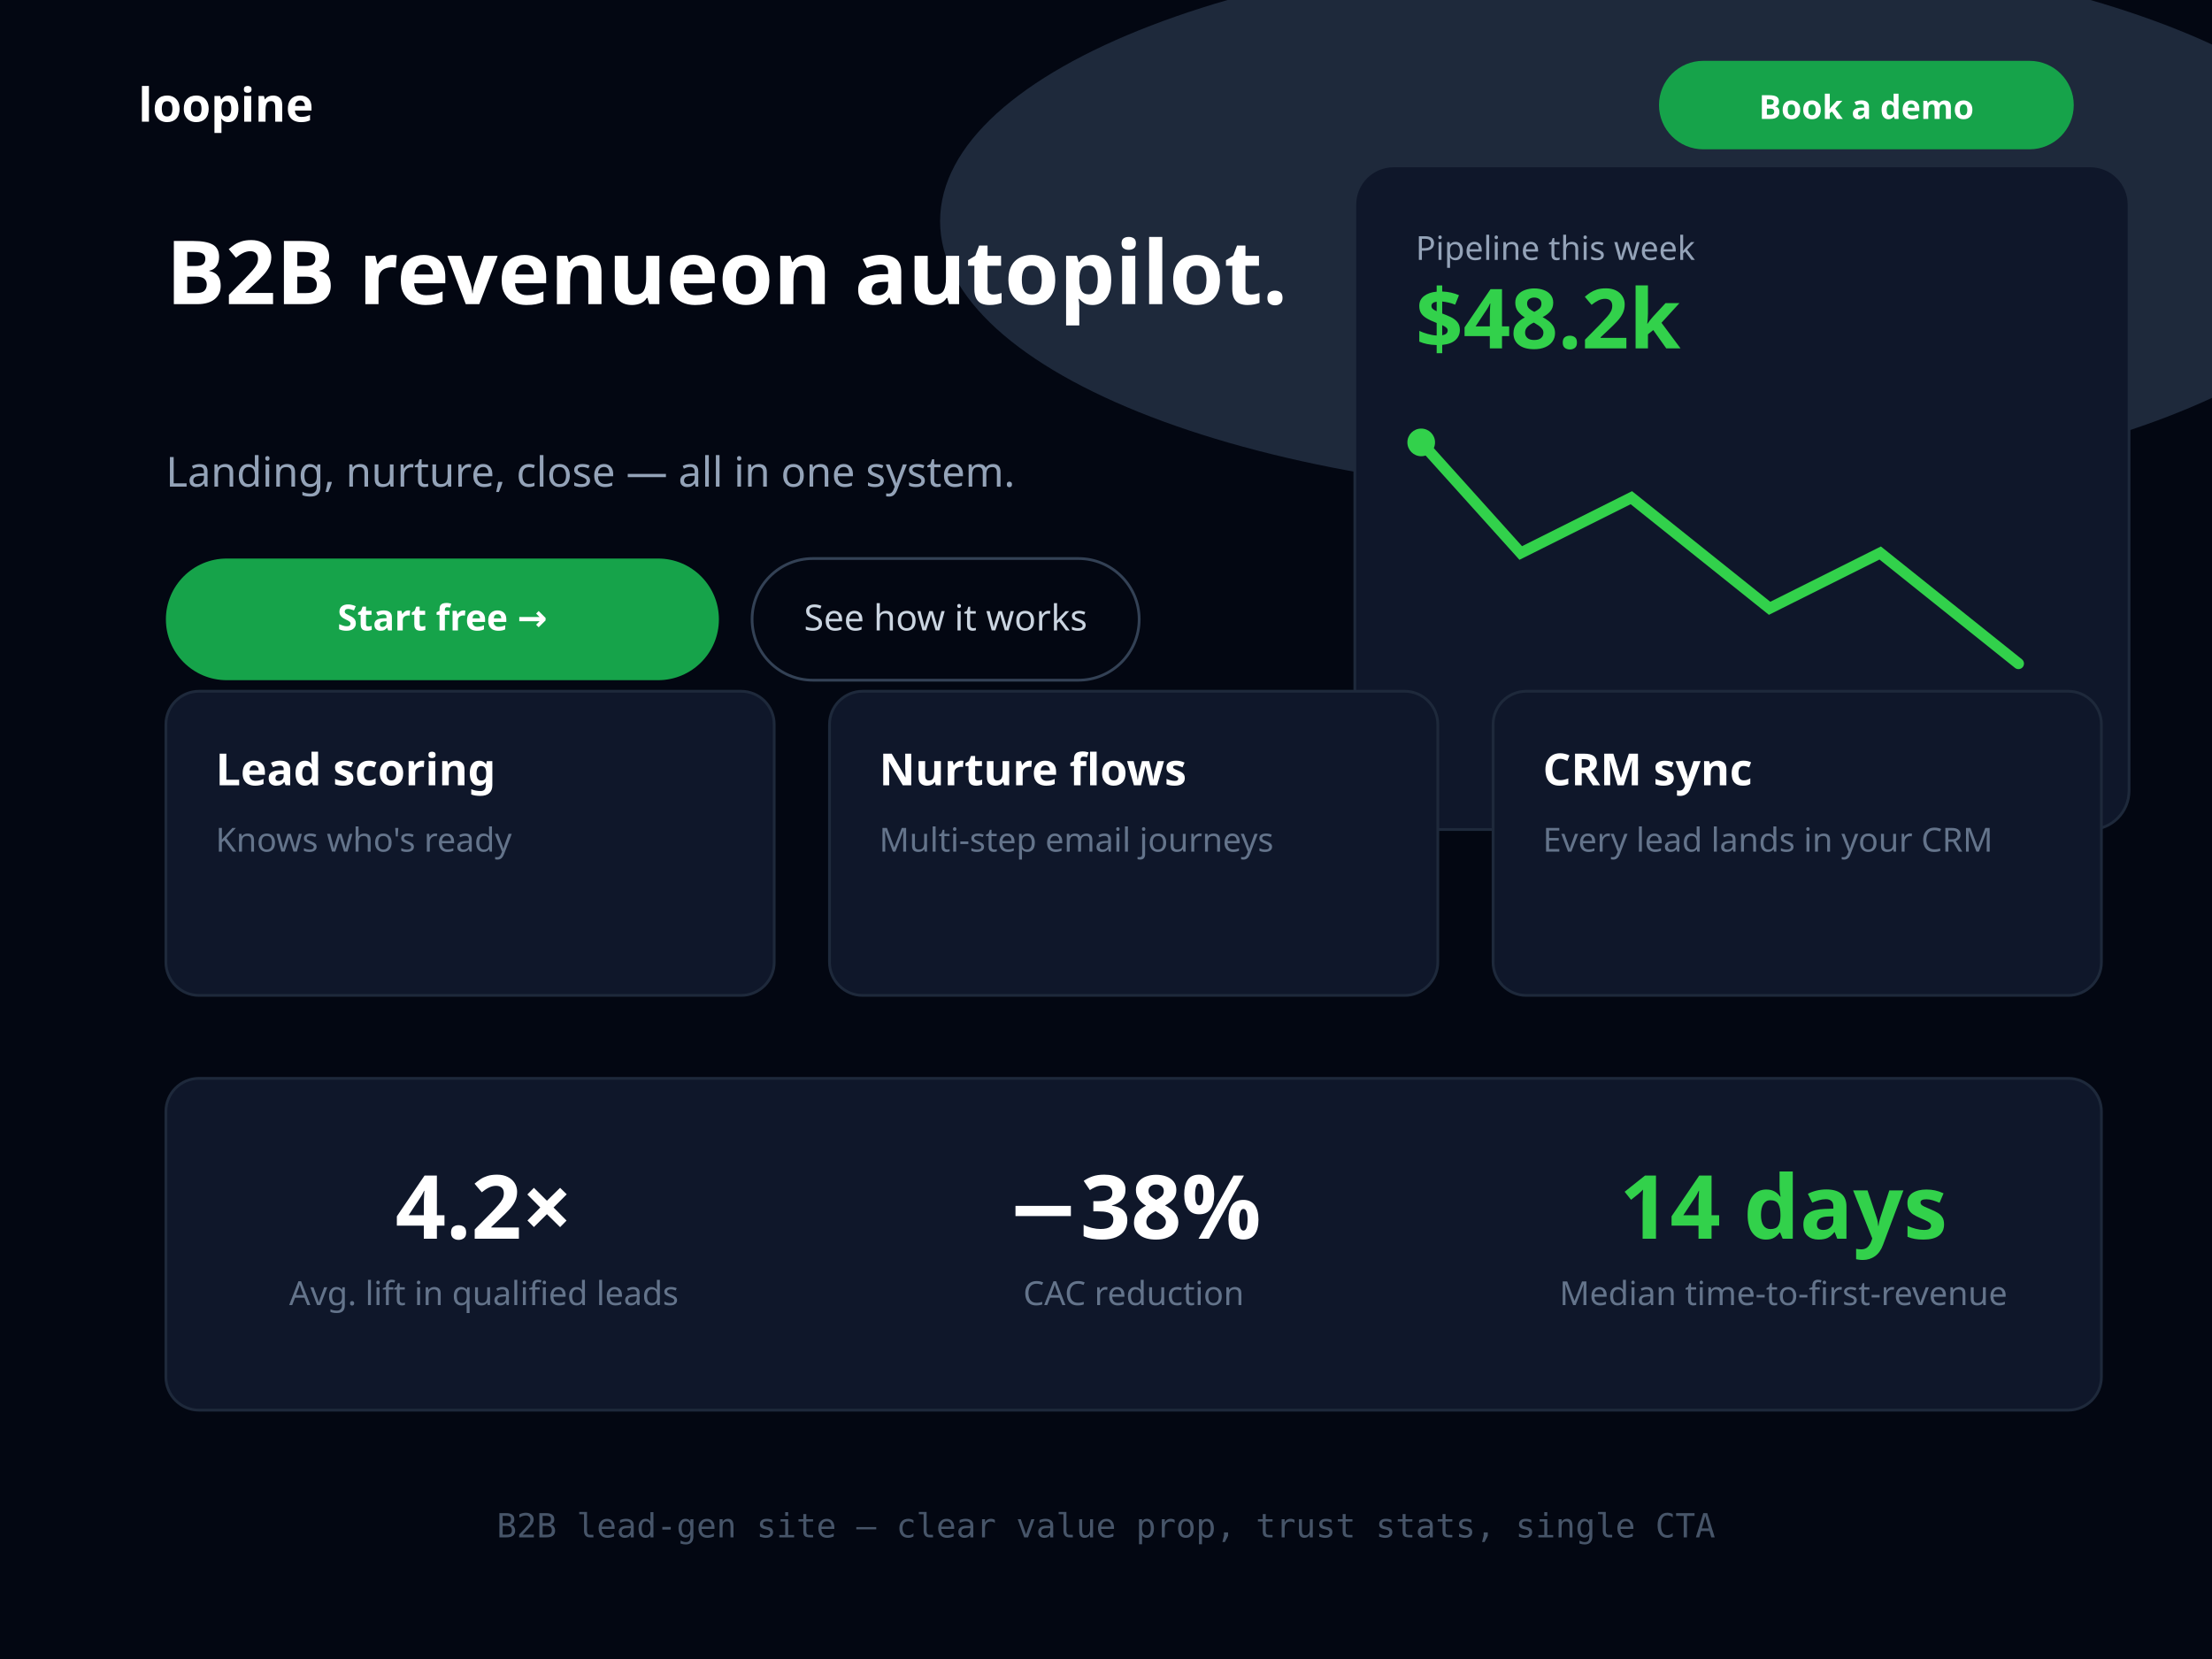
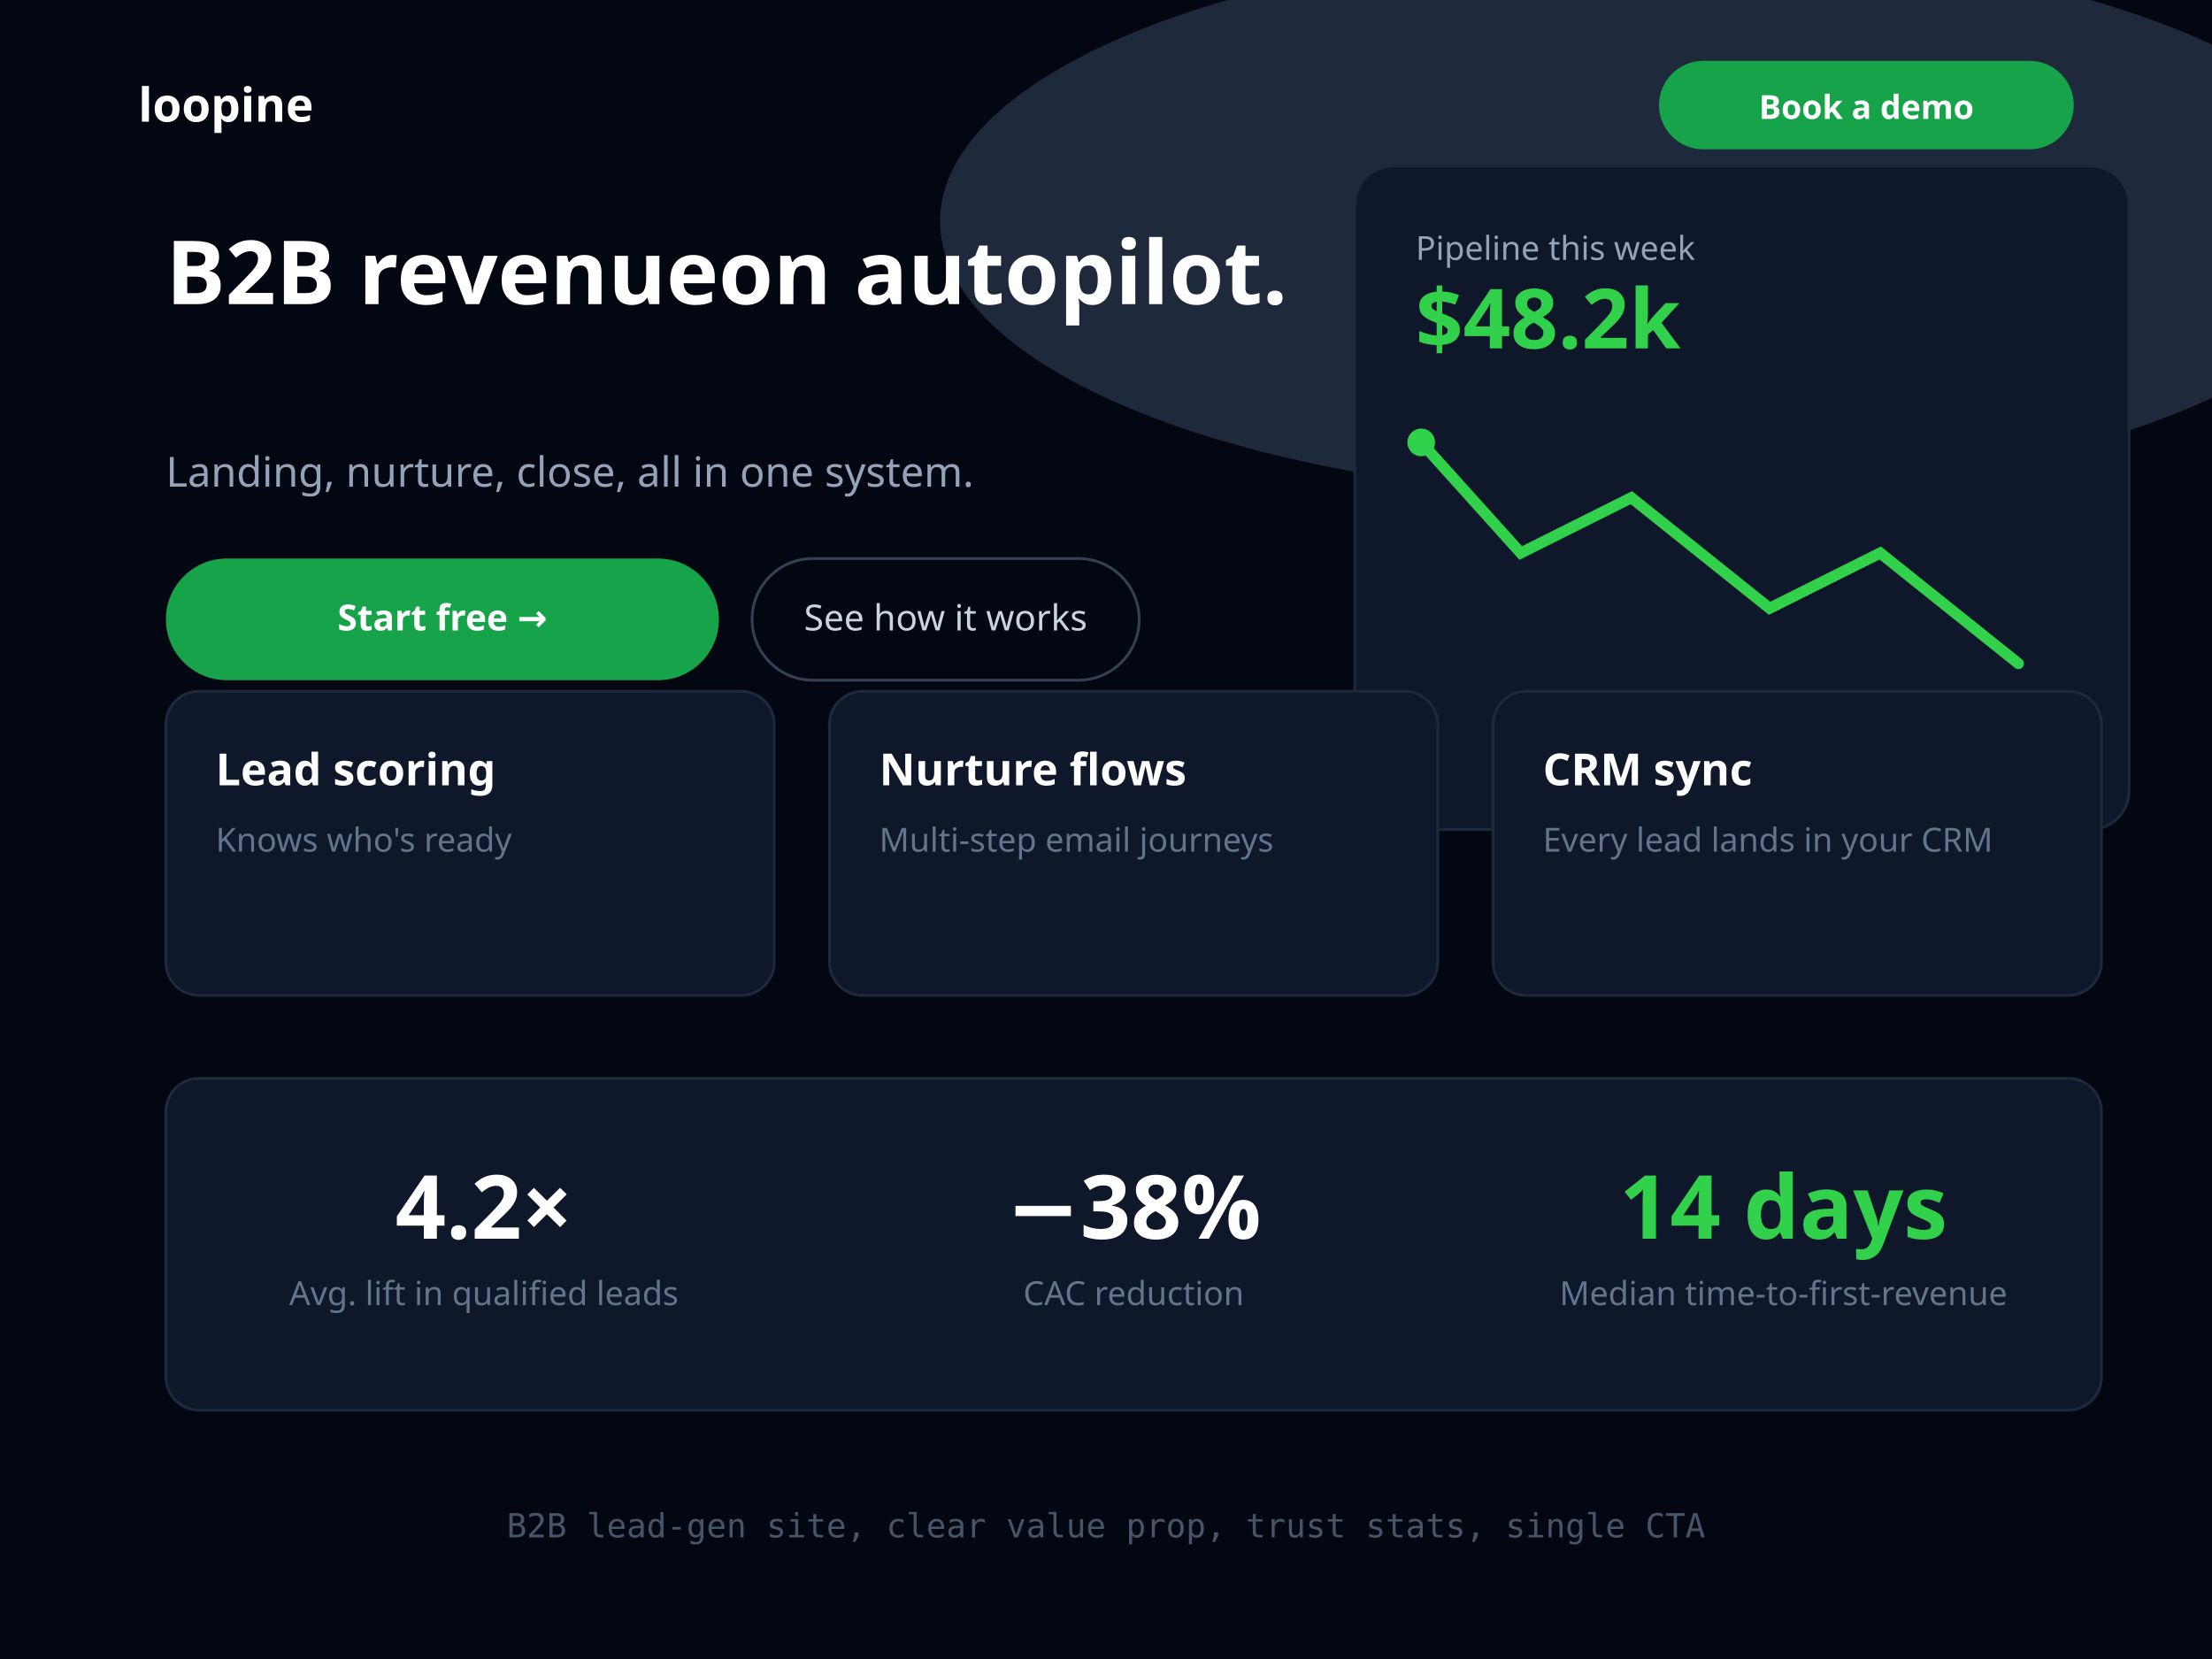
<svg xmlns="http://www.w3.org/2000/svg" viewBox="0 0 800 600">
  <rect width="800" height="600" fill="#030712" />
  <ellipse cx="600" cy="80" rx="260" ry="100" fill="#1e293b" />
  <text x="50" y="44" font-family="sans-serif" font-size="17" font-weight="bold" fill="#fff">loopine</text>
  <rect x="600" y="22" width="150" height="32" rx="16" fill="#16a34a" />
  <text x="675" y="43" text-anchor="middle" font-family="sans-serif" font-size="12" font-weight="bold" fill="#fff">Book a demo</text>
  <g transform="translate(60,110)">
    <text font-family="sans-serif" font-size="32" font-weight="bold" fill="#fff">B2B revenue<br />on autopilot.</text>
-     <text y="66" font-family="sans-serif" font-size="15" fill="#94a3b8">Landing, nurture, close — all in one system.</text>
+     <text y="66" font-family="sans-serif" font-size="15" fill="#94a3b8">Landing, nurture, close, all in one system.</text>
    <rect y="92" width="200" height="44" rx="22" fill="#16a34a" />
    <text x="100" y="118" text-anchor="middle" font-family="sans-serif" font-size="13" font-weight="bold" fill="#fff">Start free →</text>
    <rect x="212" y="92" width="140" height="44" rx="22" fill="none" stroke="#334155" />
    <text x="282" y="118" text-anchor="middle" font-family="sans-serif" font-size="13" fill="#cbd5e1">See how it works</text>
  </g>
  <g transform="translate(490,60)">
    <rect width="280" height="240" rx="14" fill="#0f172a" stroke="#1e293b" />
    <text x="22" y="34" font-family="sans-serif" font-size="12" fill="#94a3b8">Pipeline this week</text>
    <text x="22" y="66" font-family="sans-serif" font-size="30" font-weight="bold" fill="#32d14b">$48.2k</text>
    <polyline points="240,180 190,140 150,160 100,120 60,140 24,100" fill="none" stroke="#32d14b" stroke-width="4" stroke-linecap="round" />
    <circle cx="24" cy="100" r="5" fill="#32d14b" />
  </g>
  <g transform="translate(60,250)" font-family="sans-serif">
    <g>
      <rect width="220" height="110" rx="12" fill="#0f172a" stroke="#1e293b" />
      <text x="18" y="34" font-size="16" fill="#fff" font-weight="bold">Lead scoring</text>
      <text x="18" y="58" font-size="12" fill="#64748b">Knows who's ready</text>
    </g>
    <g transform="translate(240,0)">
      <rect width="220" height="110" rx="12" fill="#0f172a" stroke="#1e293b" />
      <text x="18" y="34" font-size="16" fill="#fff" font-weight="bold">Nurture flows</text>
      <text x="18" y="58" font-size="12" fill="#64748b">Multi-step email journeys</text>
    </g>
    <g transform="translate(480,0)">
      <rect width="220" height="110" rx="12" fill="#0f172a" stroke="#1e293b" />
      <text x="18" y="34" font-size="16" fill="#fff" font-weight="bold">CRM sync</text>
      <text x="18" y="58" font-size="12" fill="#64748b">Every lead lands in your CRM</text>
    </g>
  </g>
  <g transform="translate(60,390)">
    <rect width="700" height="120" rx="12" fill="#0f172a" stroke="#1e293b" />
    <g font-family="sans-serif" text-anchor="middle" fill="#fff">
      <text x="115" y="58" font-size="32" font-weight="bold">4.2×</text>
      <text x="115" y="82" font-size="12" fill="#64748b">Avg. lift in qualified leads</text>
      <text x="350" y="58" font-size="32" font-weight="bold">−38%</text>
      <text x="350" y="82" font-size="12" fill="#64748b">CAC reduction</text>
      <text x="585" y="58" font-size="32" font-weight="bold" fill="#32d14b">14 days</text>
      <text x="585" y="82" font-size="12" fill="#64748b">Median time-to-first-revenue</text>
    </g>
  </g>
-   <text x="400" y="556" text-anchor="middle" font-family="monospace" font-size="12" fill="#475569">B2B lead-gen site — clear value prop, trust stats, single CTA</text>
+   <text x="400" y="556" text-anchor="middle" font-family="monospace" font-size="12" fill="#475569">B2B lead-gen site, clear value prop, trust stats, single CTA</text>
</svg>
